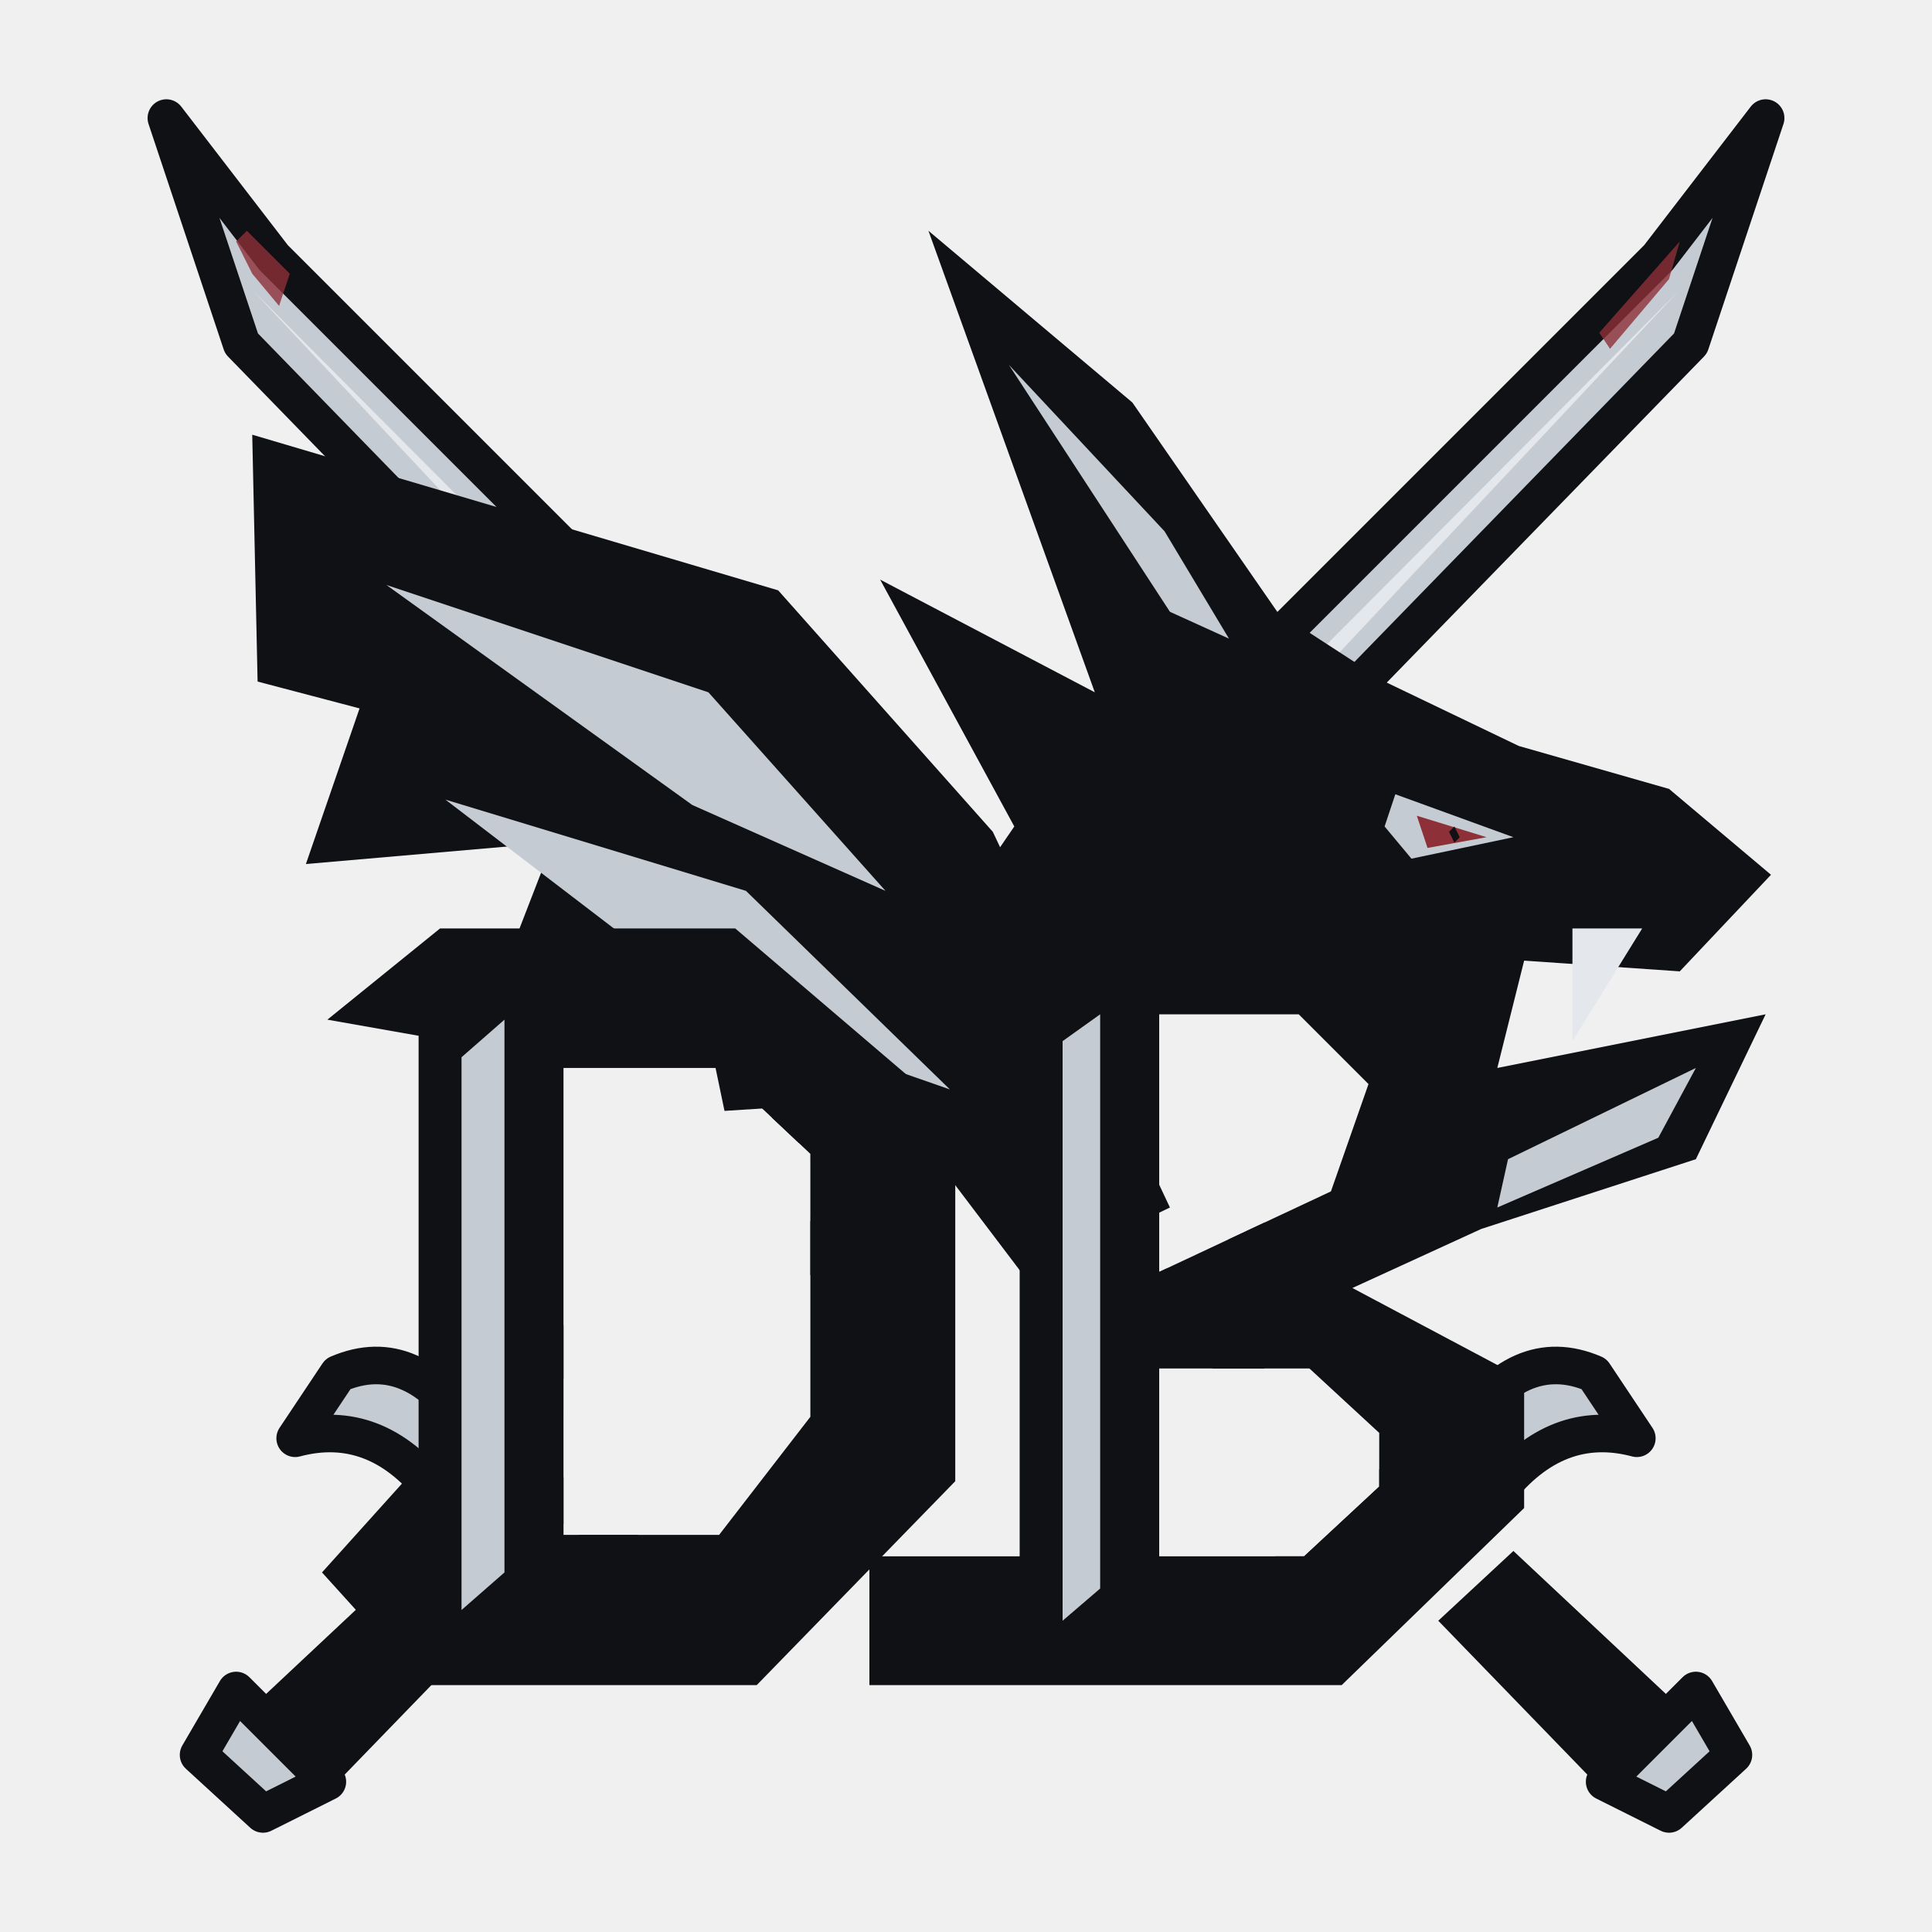
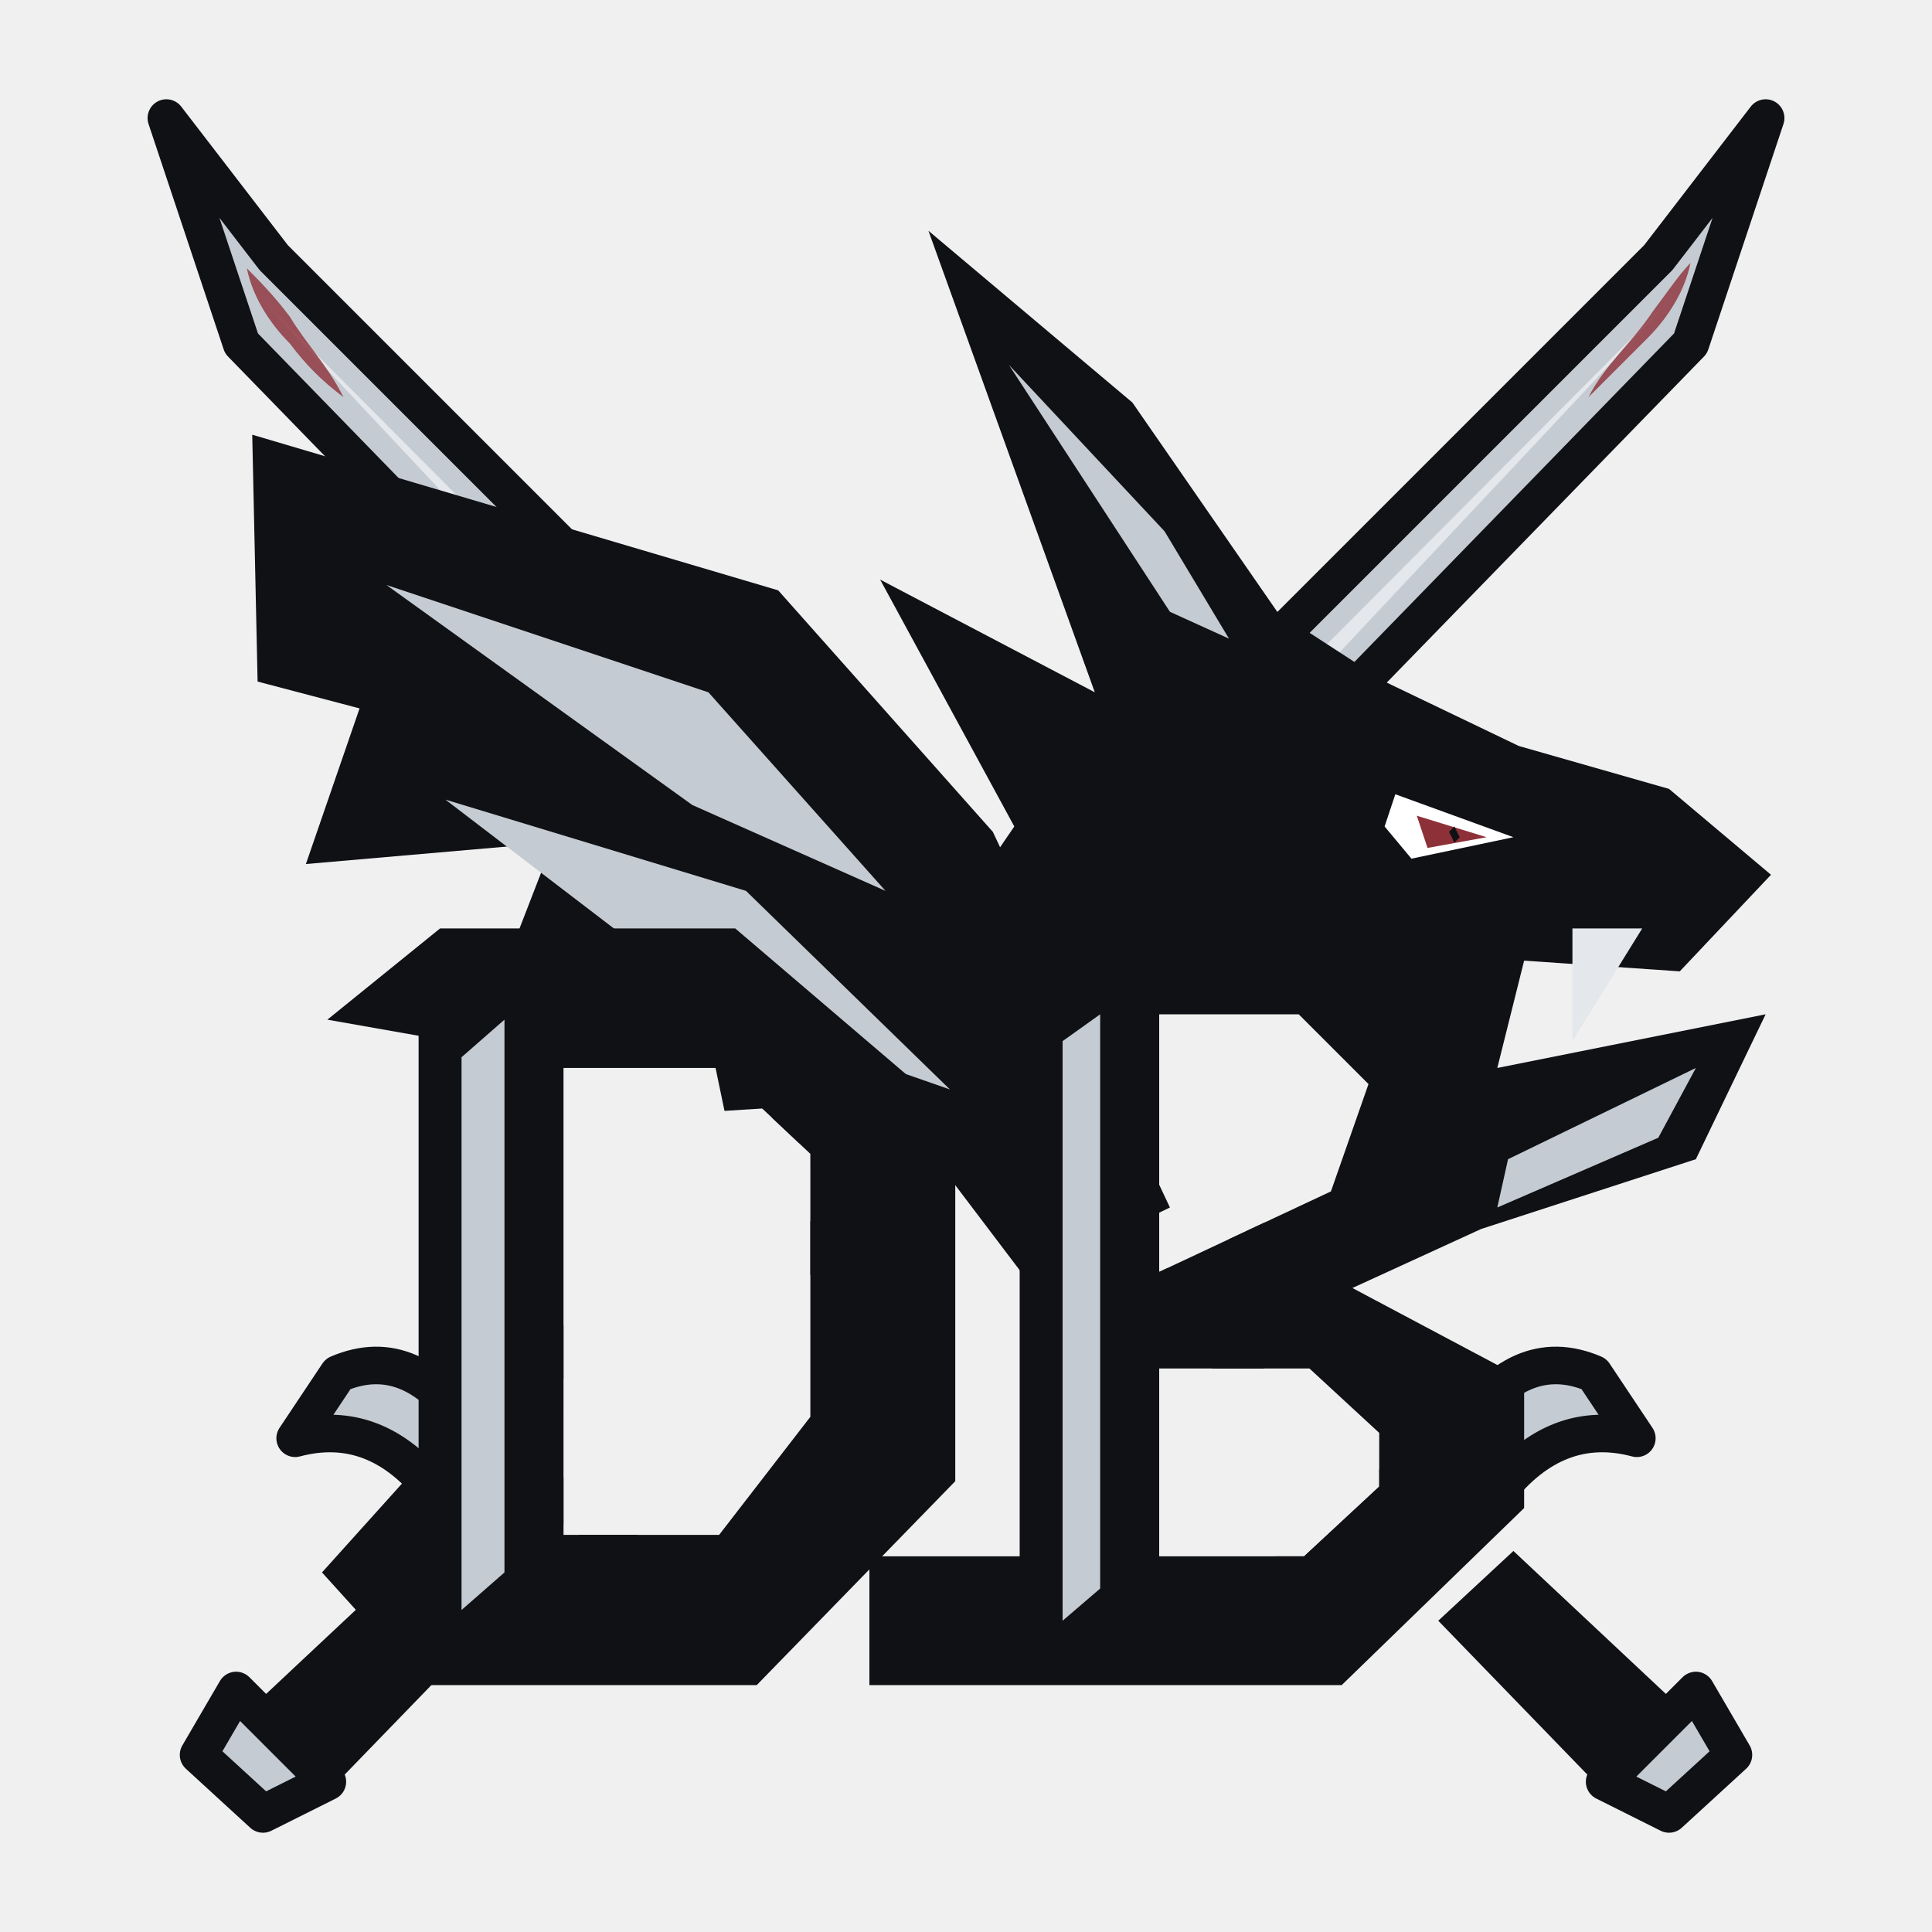
<svg xmlns="http://www.w3.org/2000/svg" viewBox="0 0 360 360" fill="none">
  <defs />
  <g aria-label="Dragon Database Swordslapper Classic logo" transform="translate(0 0) scale(1)" opacity="1">
    <g id="brand-mark-logo-1-01-db-swordslapper-classic-logo-1-db-swordmaw-hybrid-mark" class="brand-mark-logo-1-01-db-swordslapper-classic-logo-1-db-swordmaw-hybrid-mark">
      <defs>
        <mask x="0" y="0" width="360" height="360" id="brand-mark-logo-1-01-db-swordslapper-classic-logo-1-db-swordmaw-hybrid-counter-mask" maskUnits="userSpaceOnUse">
          <rect x="0" y="0" width="360" height="360" fill="#FFFFFF" />
          <path fill="#000000" d="M105 199 L134 199 L151 215 L151 264 L134 286 L105 286 Z M216 189 L242 189 L255 202 L248 222 L216 237 Z M216 255 L244 255 L257 267 L257 277 L243 290 L216 290 Z" />
        </mask>
      </defs>
      <g fill="#C5CBD3" stroke="#101115" stroke-width="7" stroke-linejoin="round" id="brand-mark-logo-1-01-db-swordslapper-classic-logo-1-db-swordmaw-hybrid-crossed-swords" class="brand-mark-logo-1-01-db-swordslapper-classic-logo-1-db-swordmaw-hybrid-crossed-swords" mask="url(#brand-mark-logo-1-01-db-swordslapper-classic-logo-1-db-swordmaw-hybrid-counter-mask)">
        <path id="brand-mark-logo-1-01-db-swordslapper-classic-logo-1-db-swordmaw-hybrid-right-pointing-blade" class="db-swordmaw-hybrid-sword-blade" d="M84 273 L309 48 L329 22 L315 64 L99 286 Z" />
        <path id="brand-mark-logo-1-01-db-swordslapper-classic-logo-1-db-swordmaw-hybrid-left-pointing-blade" class="db-swordmaw-hybrid-sword-blade" d="M276 273 L51 48 L31 22 L45 64 L261 286 Z" />
        <path fill="#E4E7EB" stroke="none" id="brand-mark-logo-1-01-db-swordslapper-classic-logo-1-db-swordmaw-hybrid-right-blade-fuller" class="db-swordmaw-hybrid-blade-fuller" d="M97 271 L313 54 L100 281 Z" />
-         <path id="brand-mark-logo-1-01-db-swordslapper-classic-logo-1-db-swordmaw-hybrid-right-blade-blood-smear" class="dragon-sword-blood-smear" fill="#8d3038" stroke="none" opacity=".8" d="M298 62L313 45L311 52L300 65Z" />
+         <path id="brand-mark-logo-1-01-db-swordslapper-classic-logo-1-db-swordmaw-hybrid-right-blade-blood-smear" class="dragon-sword-blood-smear" fill="#8d3038" stroke="none" opacity=".8" d="M315 49C314 54 311 59 307 63C303 67 299 71 296 74C299 68 304 64 308 58C311 54 313 51 315 49Z" />
        <path fill="#E4E7EB" stroke="none" id="brand-mark-logo-1-01-db-swordslapper-classic-logo-1-db-swordmaw-hybrid-left-blade-fuller" class="db-swordmaw-hybrid-blade-fuller" d="M263 271 L47 54 L260 281 Z" />
-         <path id="brand-mark-logo-1-01-db-swordslapper-classic-logo-1-db-swordmaw-hybrid-left-blade-blood-smear" class="dragon-sword-blood-smear" fill="#8d3038" stroke="none" opacity=".8" d="M46 43L54 51L52 57L47 51L44 45Z" />
+         <path id="brand-mark-logo-1-01-db-swordslapper-classic-logo-1-db-swordmaw-hybrid-left-blade-blood-smear" class="dragon-sword-blood-smear" fill="#8d3038" stroke="none" opacity=".8" d="M46 50C47 55 50 60 54 64C57 68 60 71 64 74C61 68 57 64 54 59C51 55 48 52 46 50Z" />
        <path fill="#101115" stroke="none" id="brand-mark-logo-1-01-db-swordslapper-classic-logo-1-db-swordmaw-hybrid-left-sword-grip" class="db-swordmaw-hybrid-sword-grip" d="M78 289 L92 302 L61 334 L46 319 Z" />
        <path fill="#101115" stroke="none" id="brand-mark-logo-1-01-db-swordslapper-classic-logo-1-db-swordmaw-hybrid-right-sword-grip" class="db-swordmaw-hybrid-sword-grip" d="M282 289 L268 302 L299 334 L314 319 Z" />
        <path id="brand-mark-logo-1-01-db-swordslapper-classic-logo-1-db-swordmaw-hybrid-left-crossguard" class="db-swordmaw-hybrid-sword-crossguard" d="M63 256q14-6 25 11l27 20 9 10-9 10-13-16-21-13q-11-14-26-10Z" />
        <path id="brand-mark-logo-1-01-db-swordslapper-classic-logo-1-db-swordmaw-hybrid-right-crossguard" class="db-swordmaw-hybrid-sword-crossguard" d="M297 256q-14-6-25 11l-27 20-9 10 9 10 13-16 21-13q11-14 26-10Z" />
        <path id="brand-mark-logo-1-01-db-swordslapper-classic-logo-1-db-swordmaw-hybrid-left-pommel" class="db-swordmaw-hybrid-sword-pommel" d="M44 315 L61 332 L49 338 L37 327 Z" />
        <path id="brand-mark-logo-1-01-db-swordslapper-classic-logo-1-db-swordmaw-hybrid-right-pommel" class="db-swordmaw-hybrid-sword-pommel" d="M316 315 L299 332 L311 338 L323 327 Z" />
      </g>
      <path fill="#101115" id="brand-mark-logo-1-01-db-swordslapper-classic-logo-1-db-swordmaw-hybrid-swept-wing" class="brand-mark-logo-1-01-db-swordslapper-classic-logo-1-db-swordmaw-hybrid-swept-wing" d="M47 81 L145 110 L185 155 L218 225 L191 238 L166 205 L135 207 L130 183 L91 188 L103 157 L57 161 L67 132 L48 127 Z" />
      <path fill="#C5CBD3" id="brand-mark-logo-1-01-db-swordslapper-classic-logo-1-db-swordmaw-hybrid-wing-membranes" class="brand-mark-logo-1-01-db-swordslapper-classic-logo-1-db-swordmaw-hybrid-wing-membranes" d="M72 109 L132 129 L165 166 L129 150 Z M83 149 L139 166 L177 203 L134 188 Z" />
      <path fill="#101115" fill-rule="evenodd" id="brand-mark-logo-1-01-db-swordslapper-classic-logo-1-db-swordmaw-hybrid-letter-d" class="brand-mark-logo-1-01-db-swordslapper-classic-logo-1-db-swordmaw-hybrid-letter-d" d="M61 190 L82 173 L137 173 L178 208 L178 276 L141 314 L79 314 L60 293 L78 273 L78 193 Z M105 199 L134 199 L151 215 L151 264 L134 286 L105 286 Z" />
      <path fill="#101115" fill-rule="evenodd" id="brand-mark-logo-1-01-db-swordslapper-classic-logo-1-db-swordmaw-hybrid-dragon-letter-b" class="brand-mark-logo-1-01-db-swordslapper-classic-logo-1-db-swordmaw-hybrid-dragon-letter-b" d="M176 173 L189 154 L164 108 L204 129 L173 43 L211 75 L238 114 L258 127 L283 139 L311 147 L330 163 L313 181 L284 179 L279 199 L329 189 L316 216 L276 229 L252 240 L284 257 L284 281 L250 314 L162 314 L162 290 L190 290 L190 193 Z M216 189 L242 189 L255 202 L248 222 L216 237 Z M216 255 L244 255 L257 267 L257 277 L243 290 L216 290 Z" />
      <path fill="#C5CBD3" id="brand-mark-logo-1-01-db-swordslapper-classic-logo-1-db-swordmaw-hybrid-d-stem-facet" class="db-swordmaw-hybrid-letter-facet" d="M86 197 L94 190 L94 293 L86 300 Z" />
      <path fill="#C5CBD3" id="brand-mark-logo-1-01-db-swordslapper-classic-logo-1-db-swordmaw-hybrid-b-stem-facet" class="db-swordmaw-hybrid-letter-facet" d="M198 194 L205 189 L205 296 L198 302 Z" />
      <path fill="#C5CBD3" id="brand-mark-logo-1-01-db-swordslapper-classic-logo-1-db-swordmaw-hybrid-long-horn-facet" class="brand-mark-logo-1-01-db-swordslapper-classic-logo-1-db-swordmaw-hybrid-long-horn-facet" d="M188 68 L217 99 L229 119 L218 114 Z" />
      <g id="brand-mark-logo-1-01-db-swordslapper-classic-logo-1-db-swordmaw-hybrid-dragon-eye" class="dragon-logo-eye">
-         <path id="brand-mark-logo-1-01-db-swordslapper-classic-logo-1-db-swordmaw-hybrid-dragon-eye-socket" class="dragon-logo-eye-socket" fill="#C5CBD3" d="M260 148L282 156L263 160L258 154Z" />
+         <path id="brand-mark-logo-1-01-db-swordslapper-classic-logo-1-db-swordmaw-hybrid-dragon-eye-socket" class="dragon-logo-eye-socket" fill="#FFFFFF" d="M260 148L282 156L263 160L258 154Z" />
        <path id="brand-mark-logo-1-01-db-swordslapper-classic-logo-1-db-swordmaw-hybrid-dragon-eye-red" class="dragon-logo-eye-red" fill="#8d3038" d="M264 152L277 156L266 158Z" />
        <path id="brand-mark-logo-1-01-db-swordslapper-classic-logo-1-db-swordmaw-hybrid-dragon-eye-pupil" class="dragon-logo-eye-pupil" fill="#101115" d="M271 154L272 156L271 157L270 155Z" />
      </g>
      <path fill="#E4E7EB" id="brand-mark-logo-1-01-db-swordslapper-classic-logo-1-db-swordmaw-hybrid-long-fang" class="brand-mark-logo-1-01-db-swordslapper-classic-logo-1-db-swordmaw-hybrid-long-fang" d="M293 173 L306 173 L293 194 Z" />
      <path fill="#C5CBD3" id="brand-mark-logo-1-01-db-swordslapper-classic-logo-1-db-swordmaw-hybrid-broad-jaw-facet" class="brand-mark-logo-1-01-db-swordslapper-classic-logo-1-db-swordmaw-hybrid-broad-jaw-facet" d="M281 216 L316 199 L309 212 L279 225 Z" />
    </g>
  </g>
</svg>
